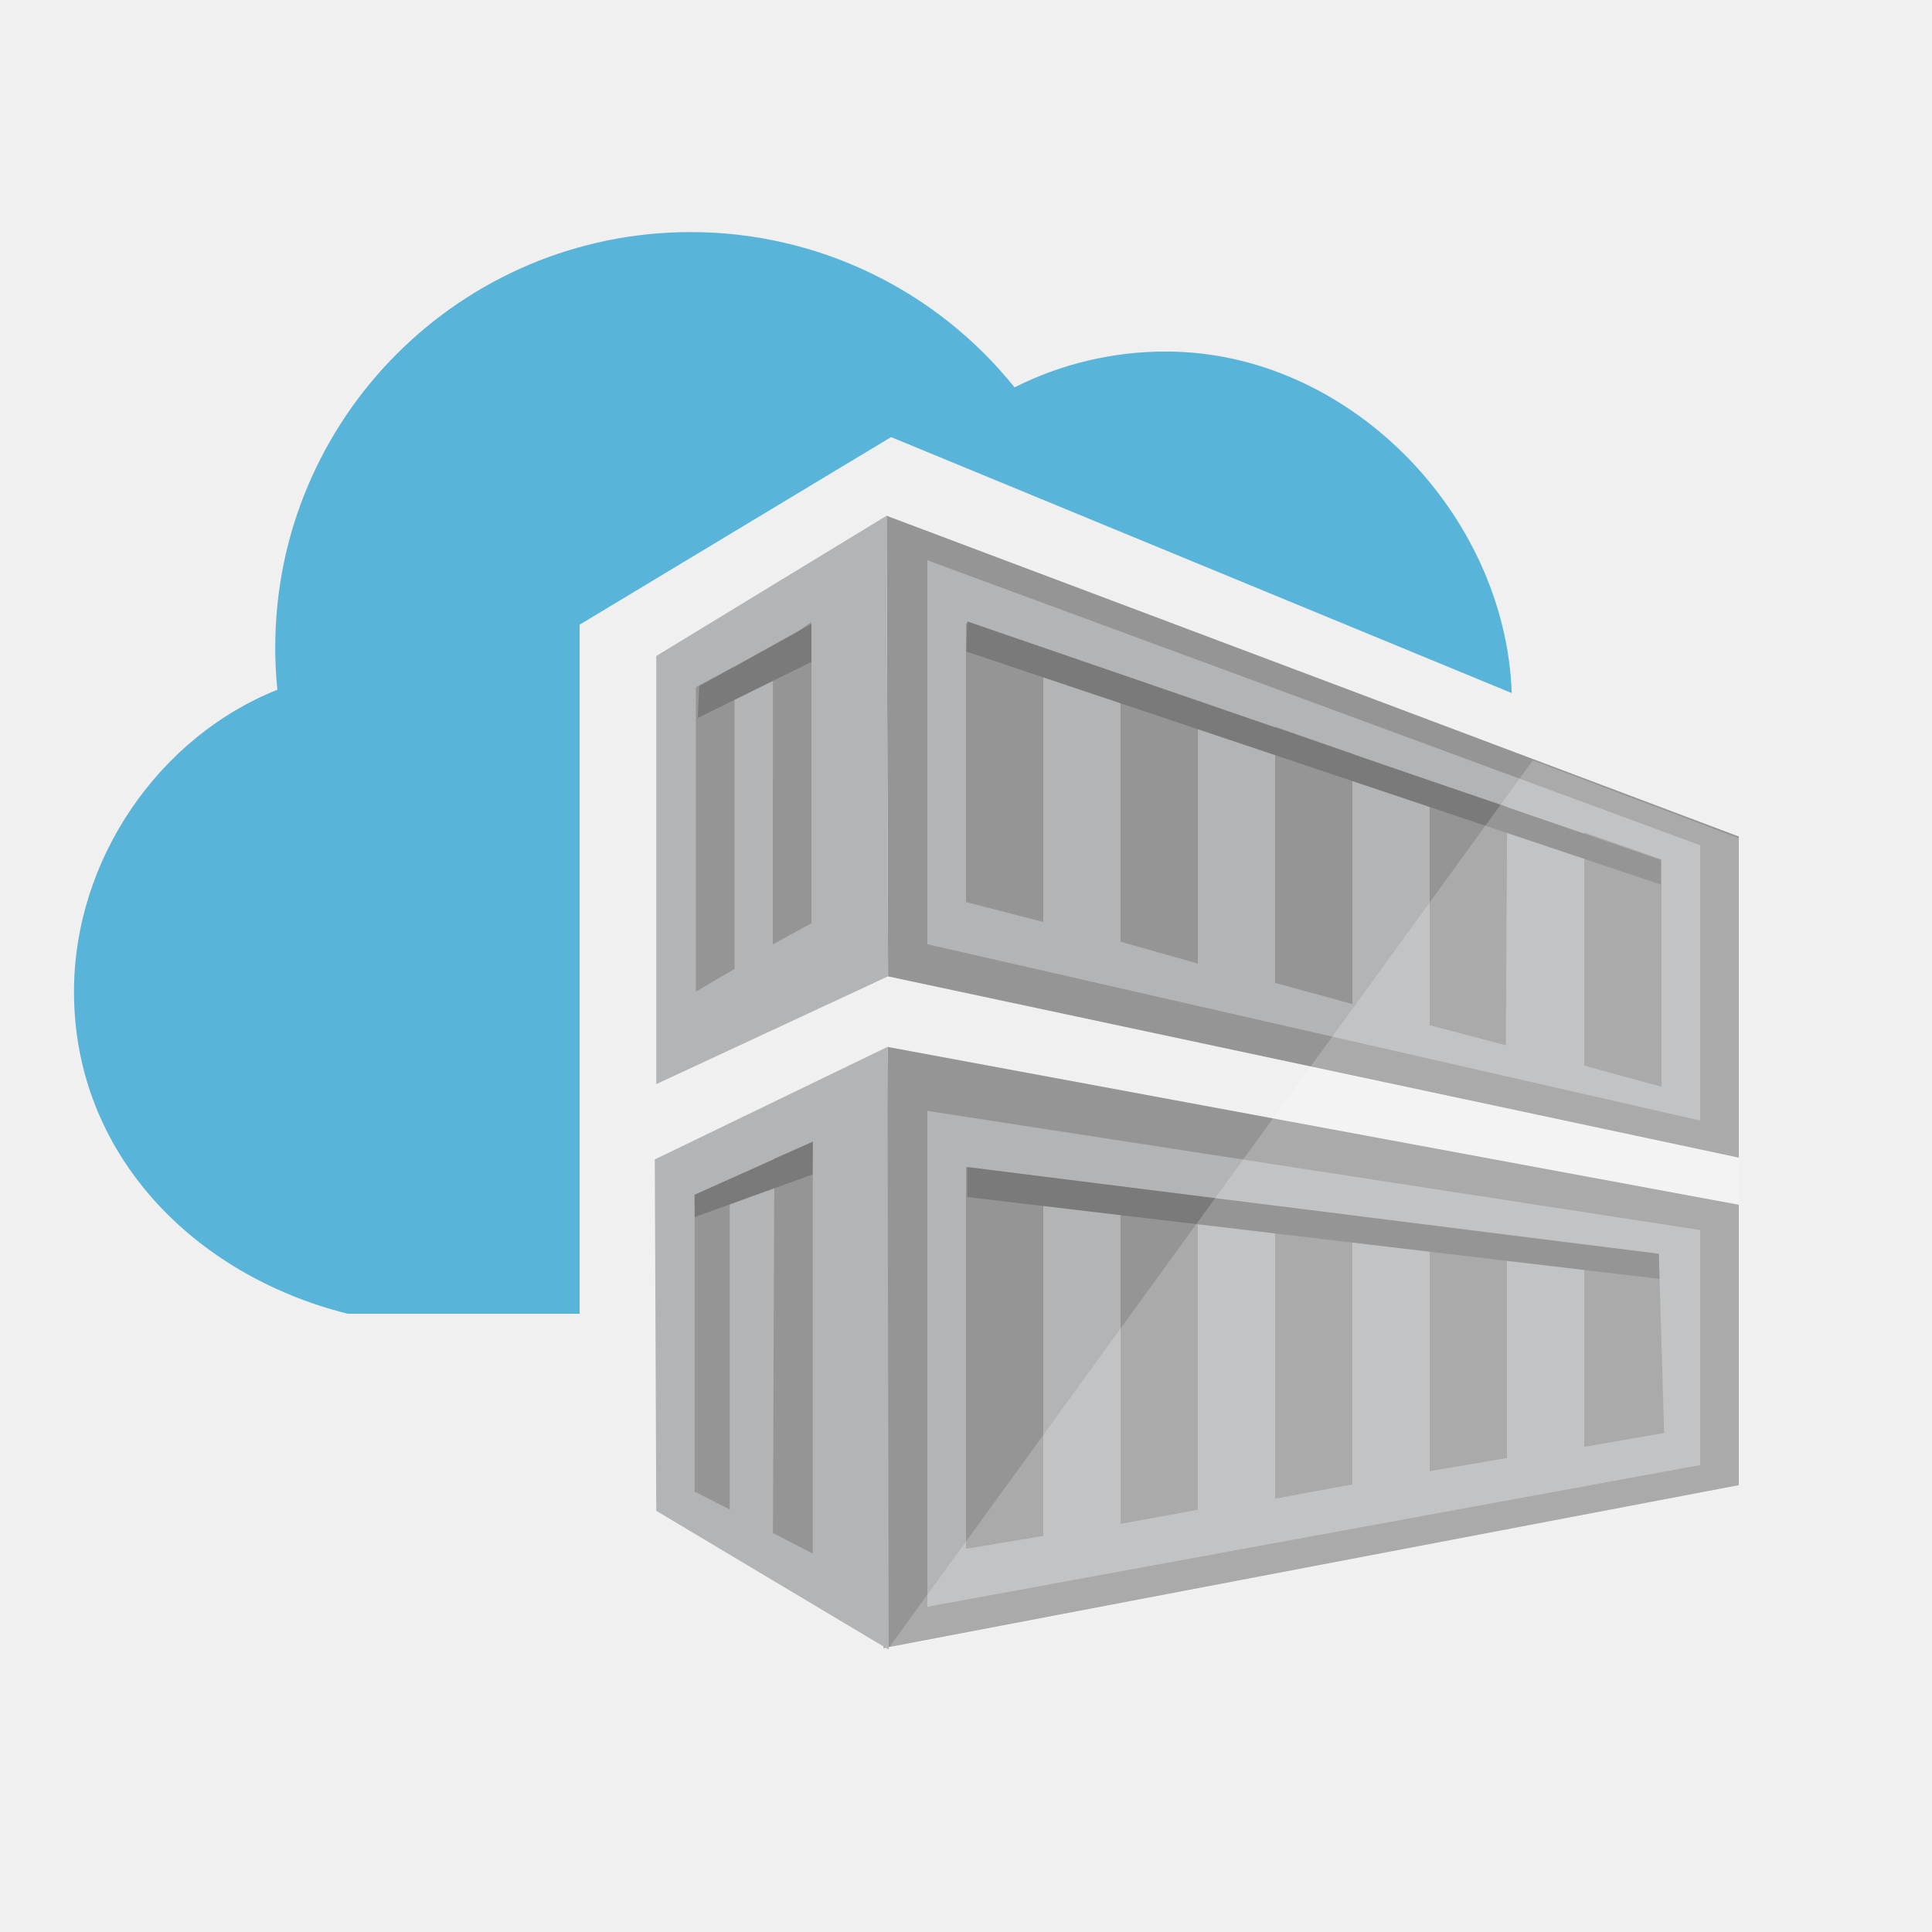
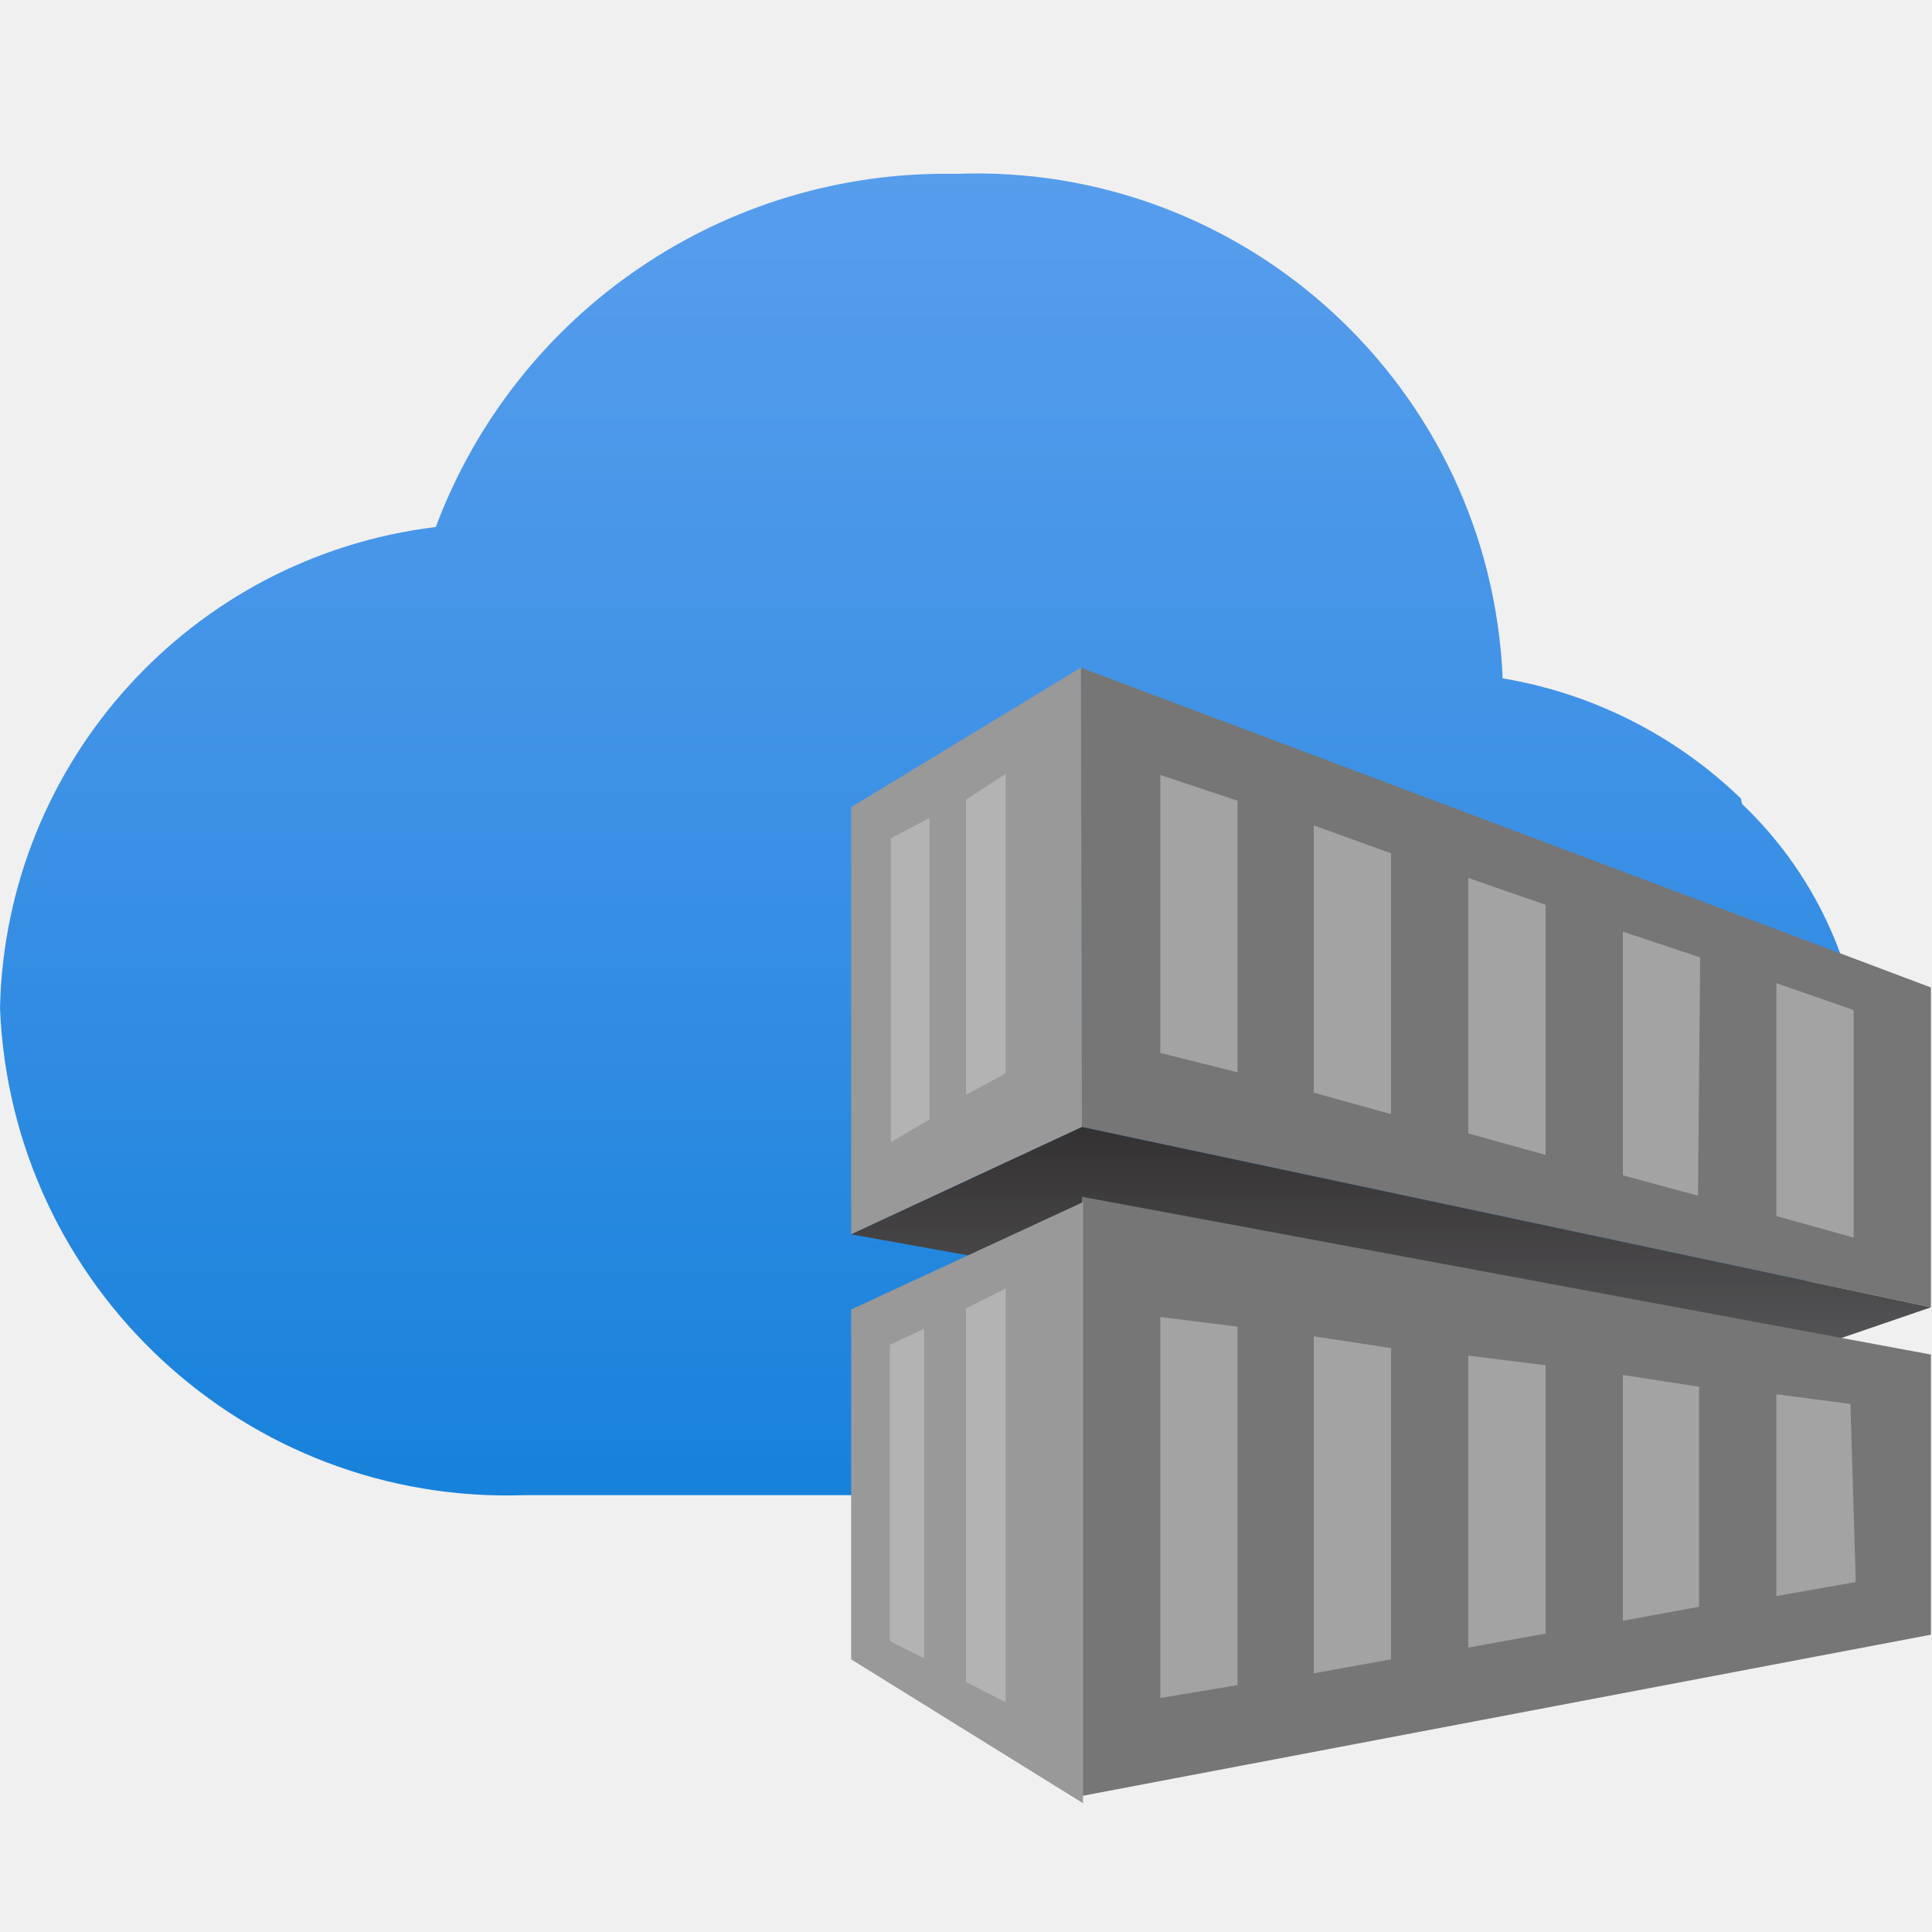
- <svg xmlns="http://www.w3.org/2000/svg" id="Layer_1" viewBox="0 0 50 50">
-   <style>
-         .st1{fill:#959595}.st2{fill:#b3b4b5}
-     </style>
-   <path d="M15 34H9c-4-1-7.085-4.151-7.085-8.33 0-3.459 2.232-6.617 5.263-7.819a10.937 10.937 0 01-.055-1.092c0-5.94 4.817-10.753 10.757-10.753a10.74 10.74 0 018.376 4.019 8.672 8.672 0 013.924-.927c4.704 0 8.778 4.173 8.944 8.839l-16.063-6.625L15 16.167V34z" fill="#59b4d9" />
-   <path class="st1" d="M45 38.435l-22.132 4.218.102-15.559L45 31.179v7.256zM22.945 13.348L45 21.649v8.311l-22.017-4.691" />
-   <path class="st2" d="M22.983 25.268l-5.999 2.789v-11.08l5.96-3.63M44 29l-20-4.563V14.5l20 7.375V29zm-11-3.563l2 .548v-6.478l-2-.7v6.63zm-2-7.268l-2-.722v6.926l2 .564v-6.768zm6 8.363l1.972.52.034-6.175-2.006-.67v6.325zm-12-3.187l2 .515v-7.07l-2-.658v7.213zm18-1.101l-2-.7v6.034l2 .548v-5.882zM24 28.75v12.833l20-3.667v-6.083L24 28.75zm1 11.333v-9.875l2 .25v9.292l-2 .333zm6-1.01l-2 .365v-8.73L31 31v8.073zm2-.288v-7.577l2 .25v6.958l-2 .369zm6-1.052l-2 .34v-6.365L39 32v5.733zm4.068-.647L41 37.444v-5.236l1.931.241.137 4.637z" />
-   <path class="st1" d="M19.009 25.077l-1 .585v-7.88l1-.538v7.833zM21 16.098l-.997.688L20 24.44l1-.547v-7.795z" />
-   <path class="st2" d="M16.984 39.1l-.038-9.094 6.021-2.912L23 42.691" />
-   <path class="st1" d="M18.887 39.066l-.91-.463v-7.679l.91-.41v8.552zm2.147-9.518l-.993.435-.038 9.69 1.032.535v-10.66z" />
-   <path d="M42.981 22.892l-17.977-6.031.029-.779 17.948 6.175v.635zm-.05 9.556l-17.899-2.246v.777l17.916 2.119-.017-.65zM21 17.129v-.982l-2.904 1.611-.039.825L21 17.129zm-3.019 14.369l3.049-1.104.006-.847-3.061 1.374.006.577z" fill="#7a7a7a" />
-   <path d="M45 21.695v16.74L23 42.65l16.669-22.973L45 21.695z" opacity=".2" fill="#fff" />
+ <svg xmlns="http://www.w3.org/2000/svg" data-name="fluent_icons" width="18" height="18">
+   <defs>
+     <linearGradient id="a" x1="8.67" y1="17.54" x2="8.67" y2="-1.19" gradientUnits="userSpaceOnUse">
+       <stop offset="0" stop-color="#0078d4" />
+       <stop offset=".16" stop-color="#1380da" />
+       <stop offset=".53" stop-color="#3c91e5" />
+       <stop offset=".82" stop-color="#559cec" />
+       <stop offset="1" stop-color="#5ea0ef" />
+     </linearGradient>
+     <linearGradient id="b" x1="12.96" y1="10.5" x2="12.96" y2="12.92" gradientUnits="userSpaceOnUse">
+       <stop offset="0" stop-color="#333132" />
+       <stop offset="1" stop-color="#5b5a5c" />
+     </linearGradient>
+   </defs>
+   <path d="M16.22 7.44A4.19 4.19 0 0014 6.32a4.91 4.91 0 00-5.1-4.7 5.07 5.07 0 00-4.84 3.29A4.62 4.62 0 000 9.39a4.73 4.73 0 004.89 4.54h8.56a4 4 0 003.92-3.81 3.67 3.67 0 00-1.14-2.63" fill="url(#a)" />
+   <path fill="#767676" d="M10.07 6.22l.01 4.28 7.91 1.68V9.2l-7.92-2.98z" />
+   <path fill="#999" d="M10.07 6.22l-2.14 1.3v3.98l2.15-1" />
+   <path fill="#a3a3a3" d="M13.68 10.56l.72.2V8.43l-.72-.25v2.38zm-.72-2.61l-.72-.26v2.49l.72.2V7.95zm2.16 3l.7.19.02-2.22-.72-.24v2.27zm-4.31-1.14l.72.18V7.46l-.72-.24v2.59zm6.46-.4l-.72-.25v2.17l.72.2V9.41z" />
+   <path data-name="Path 1588" d="M8.66 10.43l-.36.21V7.81l.36-.19zm.71-3.22L9 7.45v2.75l.37-.2z" fill="#b3b3b3" />
+   <path fill="url(#b)" d="M17.99 12.18l-2.16.74-7.9-1.42 2.15-1 7.91 1.68z" />
+   <path fill="#767676" d="M17.99 15.23l-7.95 1.51.04-5.59 7.91 1.47v2.61z" />
+   <path fill="#a3a3a3" d="M10.81 15.82v-3.55l.72.09v3.34l-.72.12zm2.15-.36l-.72.13v-3.14l.72.11v2.9zm.72-.11v-2.72l.72.09v2.5l-.72.13zm2.15-.38l-.71.13v-2.29l.71.11v2.05zm1.46-.23l-.74.13v-1.88l.69.09.05 1.66z" />
+   <path data-name="Path 1589" d="M7.93 15.46V12.2l2.16-1v5.6z" fill="#999" />
+   <path data-name="Path 1590" d="M8.61 15.45l-.32-.16v-2.76l.32-.15zM9.38 12l-.38.19v3.48l.37.19V12z" fill="#b3b3b3" />
</svg>
